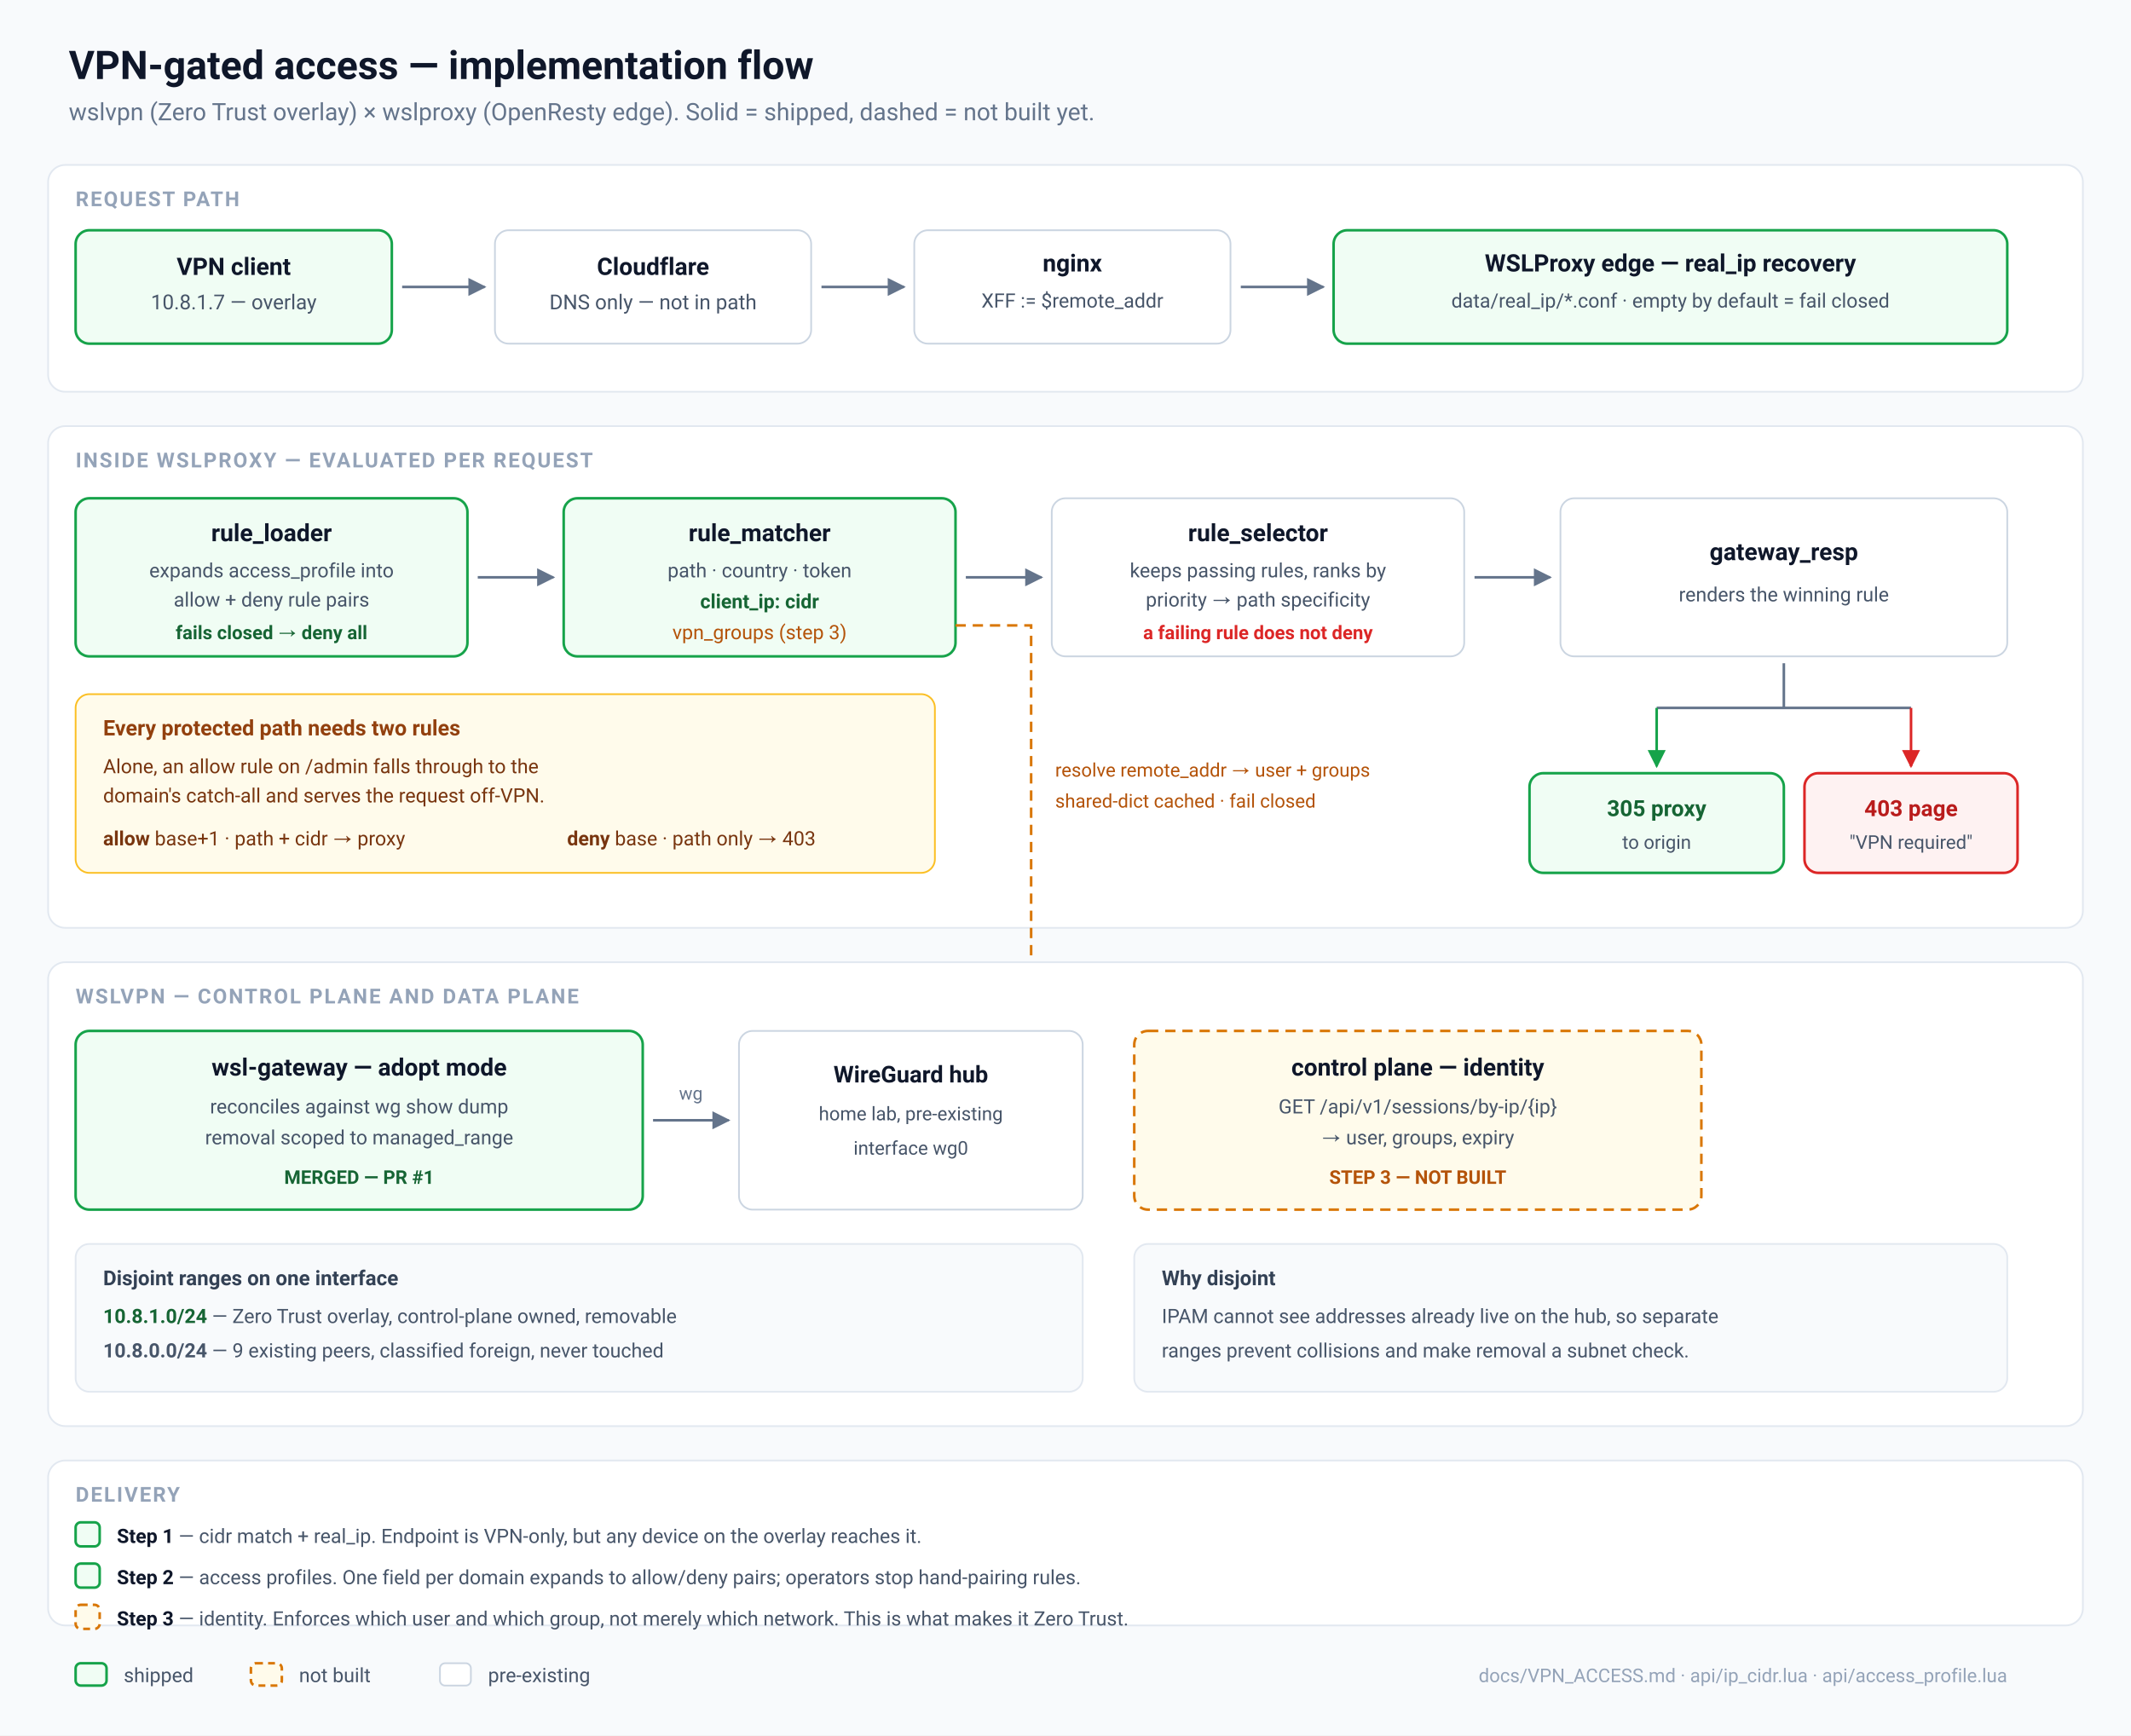
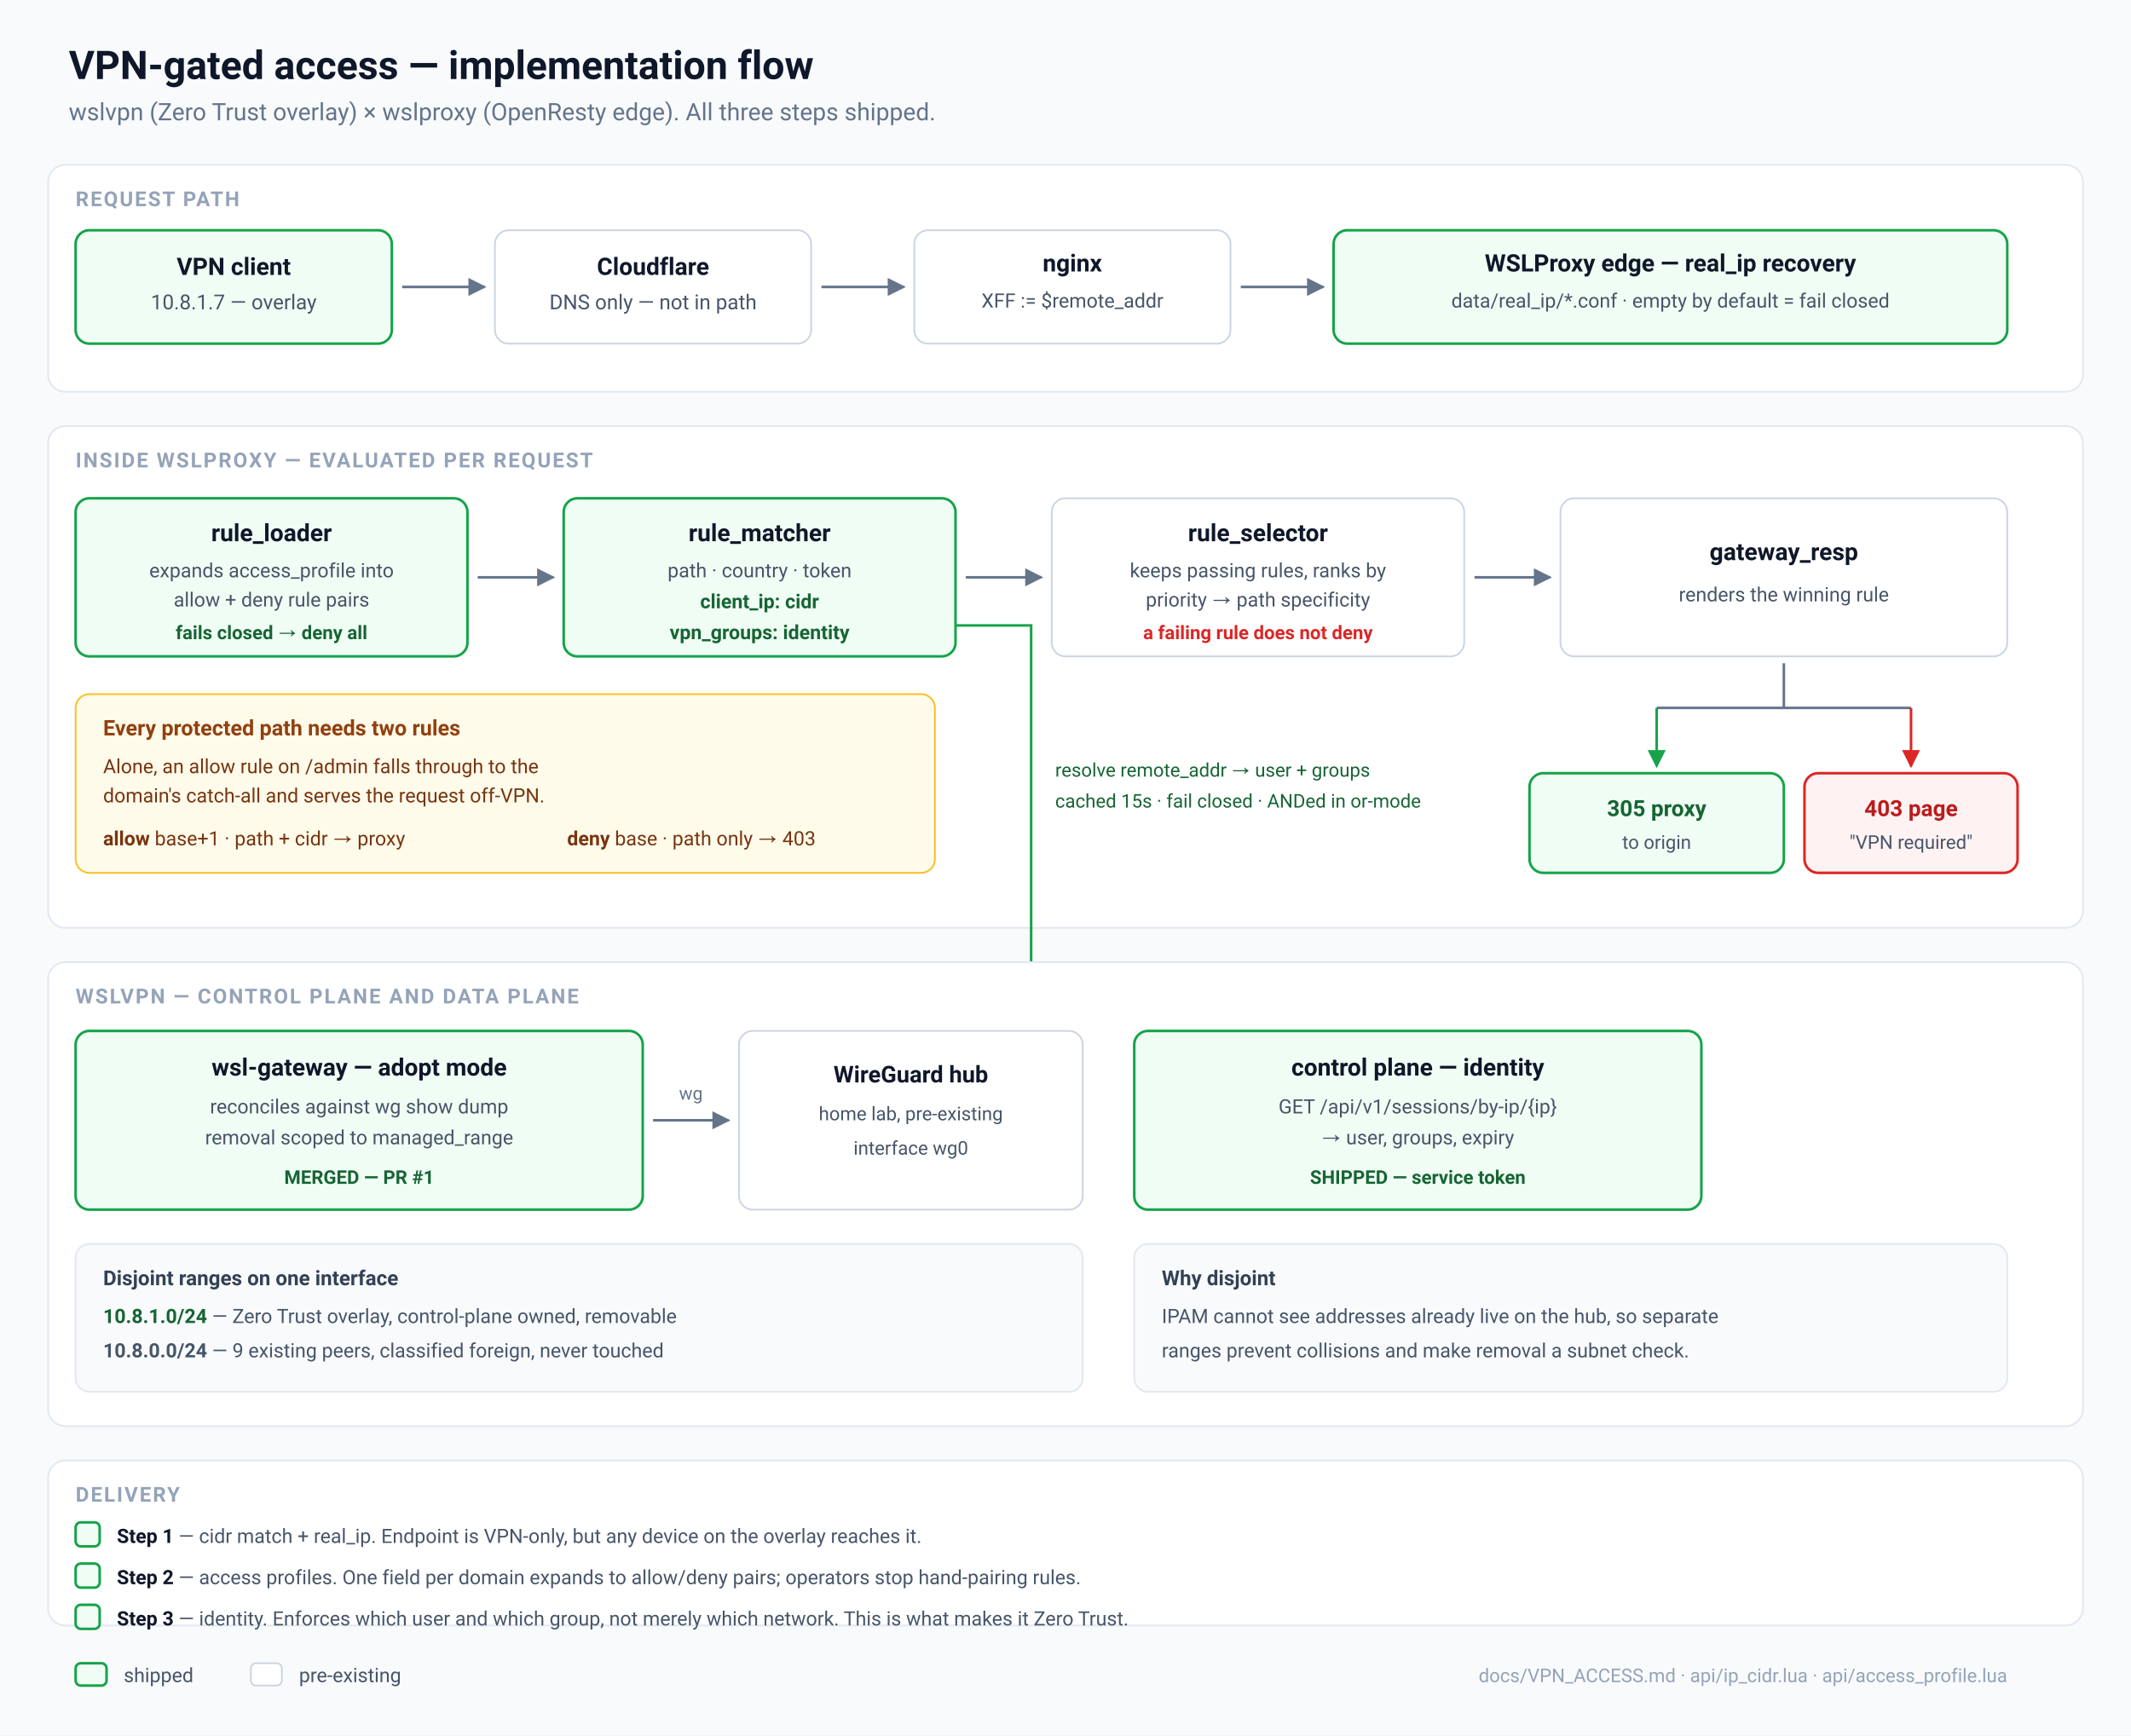
<svg xmlns="http://www.w3.org/2000/svg" width="1240" height="1010" viewBox="0 0 1240 1010" font-family="ui-sans-serif, -apple-system, 'Segoe UI', Roboto, Helvetica, Arial, sans-serif">
  <defs>
    <marker id="arrow" viewBox="0 0 10 10" refX="9" refY="5" markerWidth="7" markerHeight="7" orient="auto-start-reverse">
      <path d="M 0 0 L 10 5 L 0 10 z" fill="#64748b" />
    </marker>
    <marker id="arrowPending" viewBox="0 0 10 10" refX="9" refY="5" markerWidth="7" markerHeight="7" orient="auto-start-reverse">
      <path d="M 0 0 L 10 5 L 0 10 z" fill="#d97706" />
    </marker>
    <marker id="arrowDeny" viewBox="0 0 10 10" refX="9" refY="5" markerWidth="7" markerHeight="7" orient="auto-start-reverse">
      <path d="M 0 0 L 10 5 L 0 10 z" fill="#dc2626" />
    </marker>
    <marker id="arrowAllow" viewBox="0 0 10 10" refX="9" refY="5" markerWidth="7" markerHeight="7" orient="auto-start-reverse">
      <path d="M 0 0 L 10 5 L 0 10 z" fill="#16a34a" />
    </marker>
  </defs>
  <rect width="1240" height="1010" fill="#f8fafc" />
  <text x="40" y="46" font-size="23" font-weight="600" fill="#0f172a">VPN-gated access — implementation flow</text>
-   <text x="40" y="70" font-size="14" fill="#64748b">wslvpn (Zero Trust overlay) × wslproxy (OpenResty edge). Solid = shipped, dashed = not built yet.</text>
+   <text x="40" y="70" font-size="14" fill="#64748b">wslvpn (Zero Trust overlay) × wslproxy (OpenResty edge). All three steps shipped.</text>
  <rect x="28" y="96" width="1184" height="132" rx="10" fill="#ffffff" stroke="#e2e8f0" />
  <text x="44" y="120" font-size="12" font-weight="600" fill="#94a3b8" letter-spacing="0.08em">REQUEST PATH</text>
  <rect x="44" y="134" width="184" height="66" rx="8" fill="#f0fdf4" stroke="#16a34a" stroke-width="1.5" />
  <text x="136" y="160" font-size="14" font-weight="600" fill="#0f172a" text-anchor="middle">VPN client</text>
  <text x="136" y="180" font-size="12" fill="#475569" text-anchor="middle">10.8.1.7 — overlay</text>
  <line x1="234" y1="167" x2="282" y2="167" stroke="#64748b" stroke-width="1.5" marker-end="url(#arrow)" />
  <rect x="288" y="134" width="184" height="66" rx="8" fill="#ffffff" stroke="#cbd5e1" />
  <text x="380" y="160" font-size="14" font-weight="600" fill="#0f172a" text-anchor="middle">Cloudflare</text>
  <text x="380" y="180" font-size="12" fill="#475569" text-anchor="middle">DNS only — not in path</text>
  <line x1="478" y1="167" x2="526" y2="167" stroke="#64748b" stroke-width="1.5" marker-end="url(#arrow)" />
  <rect x="532" y="134" width="184" height="66" rx="8" fill="#ffffff" stroke="#cbd5e1" />
  <text x="624" y="158" font-size="14" font-weight="600" fill="#0f172a" text-anchor="middle">nginx</text>
  <text x="624" y="179" font-size="11.5" fill="#475569" text-anchor="middle">XFF := $remote_addr</text>
  <line x1="722" y1="167" x2="770" y2="167" stroke="#64748b" stroke-width="1.5" marker-end="url(#arrow)" />
  <rect x="776" y="134" width="392" height="66" rx="8" fill="#f0fdf4" stroke="#16a34a" stroke-width="1.5" />
  <text x="972" y="158" font-size="14" font-weight="600" fill="#0f172a" text-anchor="middle">WSLProxy edge — real_ip recovery</text>
  <text x="972" y="179" font-size="11.5" fill="#475569" text-anchor="middle">data/real_ip/*.conf · empty by default = fail closed</text>
  <rect x="28" y="248" width="1184" height="292" rx="10" fill="#ffffff" stroke="#e2e8f0" />
  <text x="44" y="272" font-size="12" font-weight="600" fill="#94a3b8" letter-spacing="0.08em">INSIDE WSLPROXY — EVALUATED PER REQUEST</text>
  <rect x="44" y="290" width="228" height="92" rx="8" fill="#f0fdf4" stroke="#16a34a" stroke-width="1.5" />
  <text x="158" y="315" font-size="14" font-weight="600" fill="#0f172a" text-anchor="middle">rule_loader</text>
  <text x="158" y="336" font-size="11.5" fill="#475569" text-anchor="middle">expands access_profile into</text>
  <text x="158" y="353" font-size="11.5" fill="#475569" text-anchor="middle">allow + deny rule pairs</text>
  <text x="158" y="372" font-size="11" font-weight="600" fill="#166534" text-anchor="middle">fails closed → deny all</text>
  <line x1="278" y1="336" x2="322" y2="336" stroke="#64748b" stroke-width="1.5" marker-end="url(#arrow)" />
  <rect x="328" y="290" width="228" height="92" rx="8" fill="#f0fdf4" stroke="#16a34a" stroke-width="1.5" />
  <text x="442" y="315" font-size="14" font-weight="600" fill="#0f172a" text-anchor="middle">rule_matcher</text>
  <text x="442" y="336" font-size="11.5" fill="#475569" text-anchor="middle">path · country · token</text>
  <text x="442" y="354" font-size="11.5" font-weight="600" fill="#166534" text-anchor="middle">client_ip: cidr</text>
-   <text x="442" y="372" font-size="11.5" fill="#b45309" text-anchor="middle">vpn_groups (step 3)</text>
+   <text x="442" y="372" font-size="11.5" font-weight="600" fill="#166534" text-anchor="middle">vpn_groups: identity</text>
  <line x1="562" y1="336" x2="606" y2="336" stroke="#64748b" stroke-width="1.5" marker-end="url(#arrow)" />
  <rect x="612" y="290" width="240" height="92" rx="8" fill="#ffffff" stroke="#cbd5e1" />
  <text x="732" y="315" font-size="14" font-weight="600" fill="#0f172a" text-anchor="middle">rule_selector</text>
  <text x="732" y="336" font-size="11.5" fill="#475569" text-anchor="middle">keeps passing rules, ranks by</text>
  <text x="732" y="353" font-size="11.5" fill="#475569" text-anchor="middle">priority → path specificity</text>
  <text x="732" y="372" font-size="11" font-weight="600" fill="#dc2626" text-anchor="middle">a failing rule does not deny</text>
  <line x1="858" y1="336" x2="902" y2="336" stroke="#64748b" stroke-width="1.5" marker-end="url(#arrow)" />
  <rect x="908" y="290" width="260" height="92" rx="8" fill="#ffffff" stroke="#cbd5e1" />
  <text x="1038" y="326" font-size="14" font-weight="600" fill="#0f172a" text-anchor="middle">gateway_resp</text>
  <text x="1038" y="350" font-size="11.5" fill="#475569" text-anchor="middle">renders the winning rule</text>
  <line x1="1038" y1="386" x2="1038" y2="412" stroke="#64748b" stroke-width="1.5" />
  <line x1="964" y1="412" x2="1112" y2="412" stroke="#64748b" stroke-width="1.5" />
  <line x1="964" y1="412" x2="964" y2="446" stroke="#16a34a" stroke-width="1.5" marker-end="url(#arrowAllow)" />
  <line x1="1112" y1="412" x2="1112" y2="446" stroke="#dc2626" stroke-width="1.5" marker-end="url(#arrowDeny)" />
  <rect x="890" y="450" width="148" height="58" rx="8" fill="#f0fdf4" stroke="#16a34a" stroke-width="1.5" />
  <text x="964" y="475" font-size="13" font-weight="600" fill="#166534" text-anchor="middle">305 proxy</text>
  <text x="964" y="494" font-size="11" fill="#475569" text-anchor="middle">to origin</text>
  <rect x="1050" y="450" width="124" height="58" rx="8" fill="#fef2f2" stroke="#dc2626" stroke-width="1.5" />
  <text x="1112" y="475" font-size="13" font-weight="600" fill="#b91c1c" text-anchor="middle">403 page</text>
  <text x="1112" y="494" font-size="11" fill="#475569" text-anchor="middle">"VPN required"</text>
  <rect x="44" y="404" width="500" height="104" rx="8" fill="#fffbeb" stroke="#fbbf24" />
  <text x="60" y="428" font-size="12.5" font-weight="600" fill="#92400e">Every protected path needs two rules</text>
  <text x="60" y="450" font-size="11.5" fill="#78350f">Alone, an allow rule on /admin falls through to the</text>
  <text x="60" y="467" font-size="11.5" fill="#78350f">domain's catch-all and serves the request off-VPN.</text>
  <text x="60" y="492" font-size="11.5" fill="#78350f">
    <tspan font-weight="600">allow</tspan> base+1 · path + cidr → proxy</text>
  <text x="330" y="492" font-size="11.5" fill="#78350f">
    <tspan font-weight="600">deny</tspan> base · path only → 403</text>
-   <path d="M 556 364 L 600 364 L 600 604 L 654 604" fill="none" stroke="#d97706" stroke-width="1.5" stroke-dasharray="6 4" marker-end="url(#arrowPending)" />
-   <text x="614" y="452" font-size="11" fill="#b45309">resolve remote_addr → user + groups</text>
-   <text x="614" y="470" font-size="11" fill="#b45309">shared-dict cached · fail closed</text>
+   <path d="M 556 364 L 600 364 L 600 604 L 654 604" fill="none" stroke="#16a34a" stroke-width="1.5" marker-end="url(#arrowAllow)" />
+   <text x="614" y="452" font-size="11" fill="#166534">resolve remote_addr → user + groups</text>
+   <text x="614" y="470" font-size="11" fill="#166534">cached 15s · fail closed · ANDed in or-mode</text>
  <rect x="28" y="560" width="1184" height="270" rx="10" fill="#ffffff" stroke="#e2e8f0" />
  <text x="44" y="584" font-size="12" font-weight="600" fill="#94a3b8" letter-spacing="0.08em">WSLVPN — CONTROL PLANE AND DATA PLANE</text>
-   <rect x="660" y="600" width="330" height="104" rx="8" fill="#fffbeb" stroke="#d97706" stroke-width="1.5" stroke-dasharray="6 4" />
+   <rect x="660" y="600" width="330" height="104" rx="8" fill="#f0fdf4" stroke="#16a34a" stroke-width="1.5" />
  <text x="825" y="626" font-size="14" font-weight="600" fill="#0f172a" text-anchor="middle">control plane — identity</text>
  <text x="825" y="648" font-size="11.5" fill="#475569" text-anchor="middle">GET /api/v1/sessions/by-ip/{ip}</text>
  <text x="825" y="666" font-size="11.5" fill="#475569" text-anchor="middle">→ user, groups, expiry</text>
-   <text x="825" y="689" font-size="11" font-weight="600" fill="#b45309" text-anchor="middle">STEP 3 — NOT BUILT</text>
+   <text x="825" y="689" font-size="11" font-weight="600" fill="#166534" text-anchor="middle">SHIPPED — service token</text>
  <rect x="44" y="600" width="330" height="104" rx="8" fill="#f0fdf4" stroke="#16a34a" stroke-width="1.5" />
  <text x="209" y="626" font-size="14" font-weight="600" fill="#0f172a" text-anchor="middle">wsl-gateway — adopt mode</text>
  <text x="209" y="648" font-size="11.5" fill="#475569" text-anchor="middle">reconciles against wg show dump</text>
  <text x="209" y="666" font-size="11.5" fill="#475569" text-anchor="middle">removal scoped to managed_range</text>
  <text x="209" y="689" font-size="11" font-weight="600" fill="#166534" text-anchor="middle">MERGED — PR #1</text>
  <line x1="380" y1="652" x2="424" y2="652" stroke="#64748b" stroke-width="1.5" marker-end="url(#arrow)" />
  <text x="402" y="640" font-size="10.5" fill="#64748b" text-anchor="middle">wg</text>
  <rect x="430" y="600" width="200" height="104" rx="8" fill="#ffffff" stroke="#cbd5e1" />
  <text x="530" y="630" font-size="13.5" font-weight="600" fill="#0f172a" text-anchor="middle">WireGuard hub</text>
  <text x="530" y="652" font-size="11" fill="#475569" text-anchor="middle">home lab, pre-existing</text>
  <text x="530" y="672" font-size="11" fill="#475569" text-anchor="middle">interface wg0</text>
  <rect x="44" y="724" width="586" height="86" rx="8" fill="#f8fafc" stroke="#e2e8f0" />
  <text x="60" y="748" font-size="12" font-weight="600" fill="#334155">Disjoint ranges on one interface</text>
  <text x="60" y="770" font-size="11.5" fill="#475569">
    <tspan font-weight="600" fill="#166534">10.8.1.0/24</tspan> — Zero Trust overlay, control-plane owned, removable</text>
  <text x="60" y="790" font-size="11.5" fill="#475569">
    <tspan font-weight="600">10.8.0.0/24</tspan> — 9 existing peers, classified foreign, never touched</text>
  <rect x="660" y="724" width="508" height="86" rx="8" fill="#f8fafc" stroke="#e2e8f0" />
  <text x="676" y="748" font-size="12" font-weight="600" fill="#334155">Why disjoint</text>
  <text x="676" y="770" font-size="11.5" fill="#475569">IPAM cannot see addresses already live on the hub, so separate</text>
  <text x="676" y="790" font-size="11.5" fill="#475569">ranges prevent collisions and make removal a subnet check.</text>
  <rect x="28" y="850" width="1184" height="96" rx="10" fill="#ffffff" stroke="#e2e8f0" />
  <text x="44" y="874" font-size="12" font-weight="600" fill="#94a3b8" letter-spacing="0.08em">DELIVERY</text>
  <rect x="44" y="886" width="14" height="14" rx="3" fill="#f0fdf4" stroke="#16a34a" stroke-width="1.5" />
  <text x="68" y="898" font-size="11.5" fill="#475569">
    <tspan font-weight="600" fill="#0f172a">Step 1</tspan> — cidr match + real_ip. Endpoint is VPN-only, but any device on the overlay reaches it.</text>
  <rect x="44" y="910" width="14" height="14" rx="3" fill="#f0fdf4" stroke="#16a34a" stroke-width="1.5" />
  <text x="68" y="922" font-size="11.5" fill="#475569">
    <tspan font-weight="600" fill="#0f172a">Step 2</tspan> — access profiles. One field per domain expands to allow/deny pairs; operators stop hand-pairing rules.</text>
-   <rect x="44" y="934" width="14" height="14" rx="3" fill="#fffbeb" stroke="#d97706" stroke-width="1.5" stroke-dasharray="4 3" />
+   <rect x="44" y="934" width="14" height="14" rx="3" fill="#f0fdf4" stroke="#16a34a" stroke-width="1.5" />
  <text x="68" y="946" font-size="11.5" fill="#475569">
    <tspan font-weight="600" fill="#0f172a">Step 3</tspan> — identity. Enforces which user and which group, not merely which network. This is what makes it Zero Trust.</text>
  <rect x="44" y="968" width="18" height="13" rx="3" fill="#f0fdf4" stroke="#16a34a" stroke-width="1.5" />
  <text x="72" y="979" font-size="11.5" fill="#475569">shipped</text>
-   <rect x="146" y="968" width="18" height="13" rx="3" fill="#fffbeb" stroke="#d97706" stroke-width="1.5" stroke-dasharray="4 3" />
-   <text x="174" y="979" font-size="11.5" fill="#475569">not built</text>
-   <rect x="256" y="968" width="18" height="13" rx="3" fill="#ffffff" stroke="#cbd5e1" />
-   <text x="284" y="979" font-size="11.5" fill="#475569">pre-existing</text>
+   <rect x="146" y="968" width="18" height="13" rx="3" fill="#ffffff" stroke="#cbd5e1" />
+   <text x="174" y="979" font-size="11.5" fill="#475569">pre-existing</text>
  <text x="1168" y="979" font-size="11" fill="#94a3b8" text-anchor="end">docs/VPN_ACCESS.md · api/ip_cidr.lua · api/access_profile.lua</text>
</svg>
